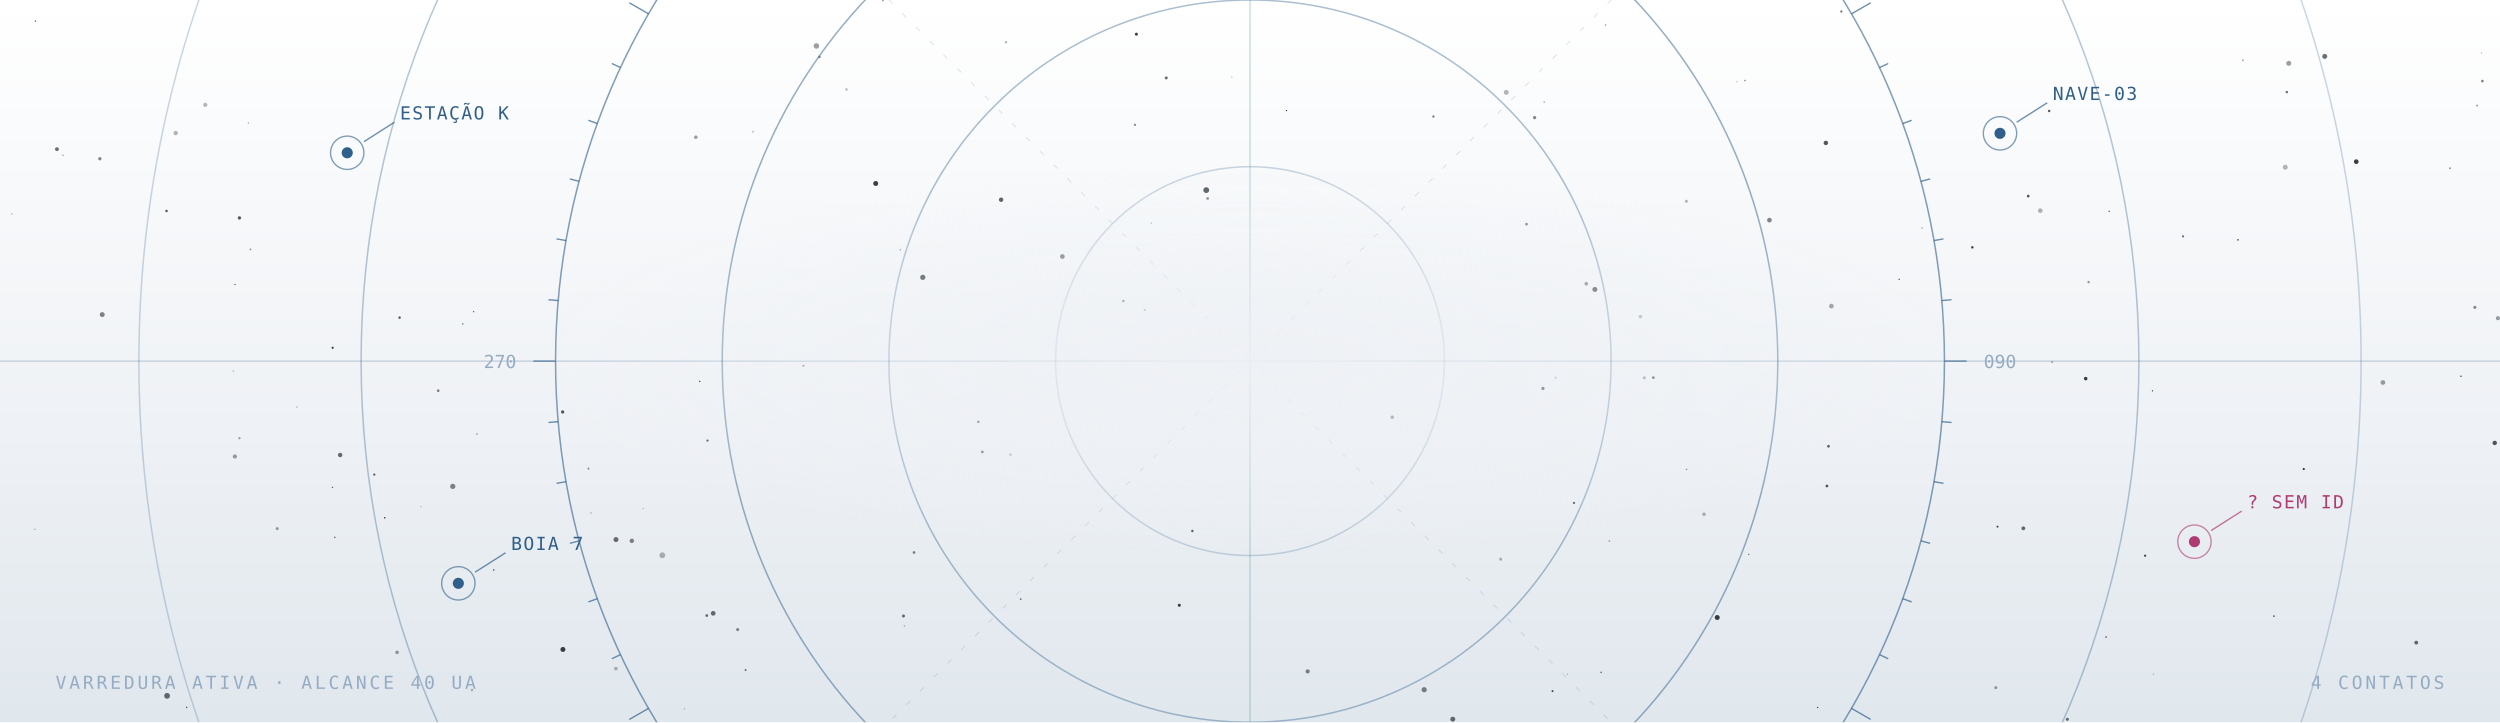
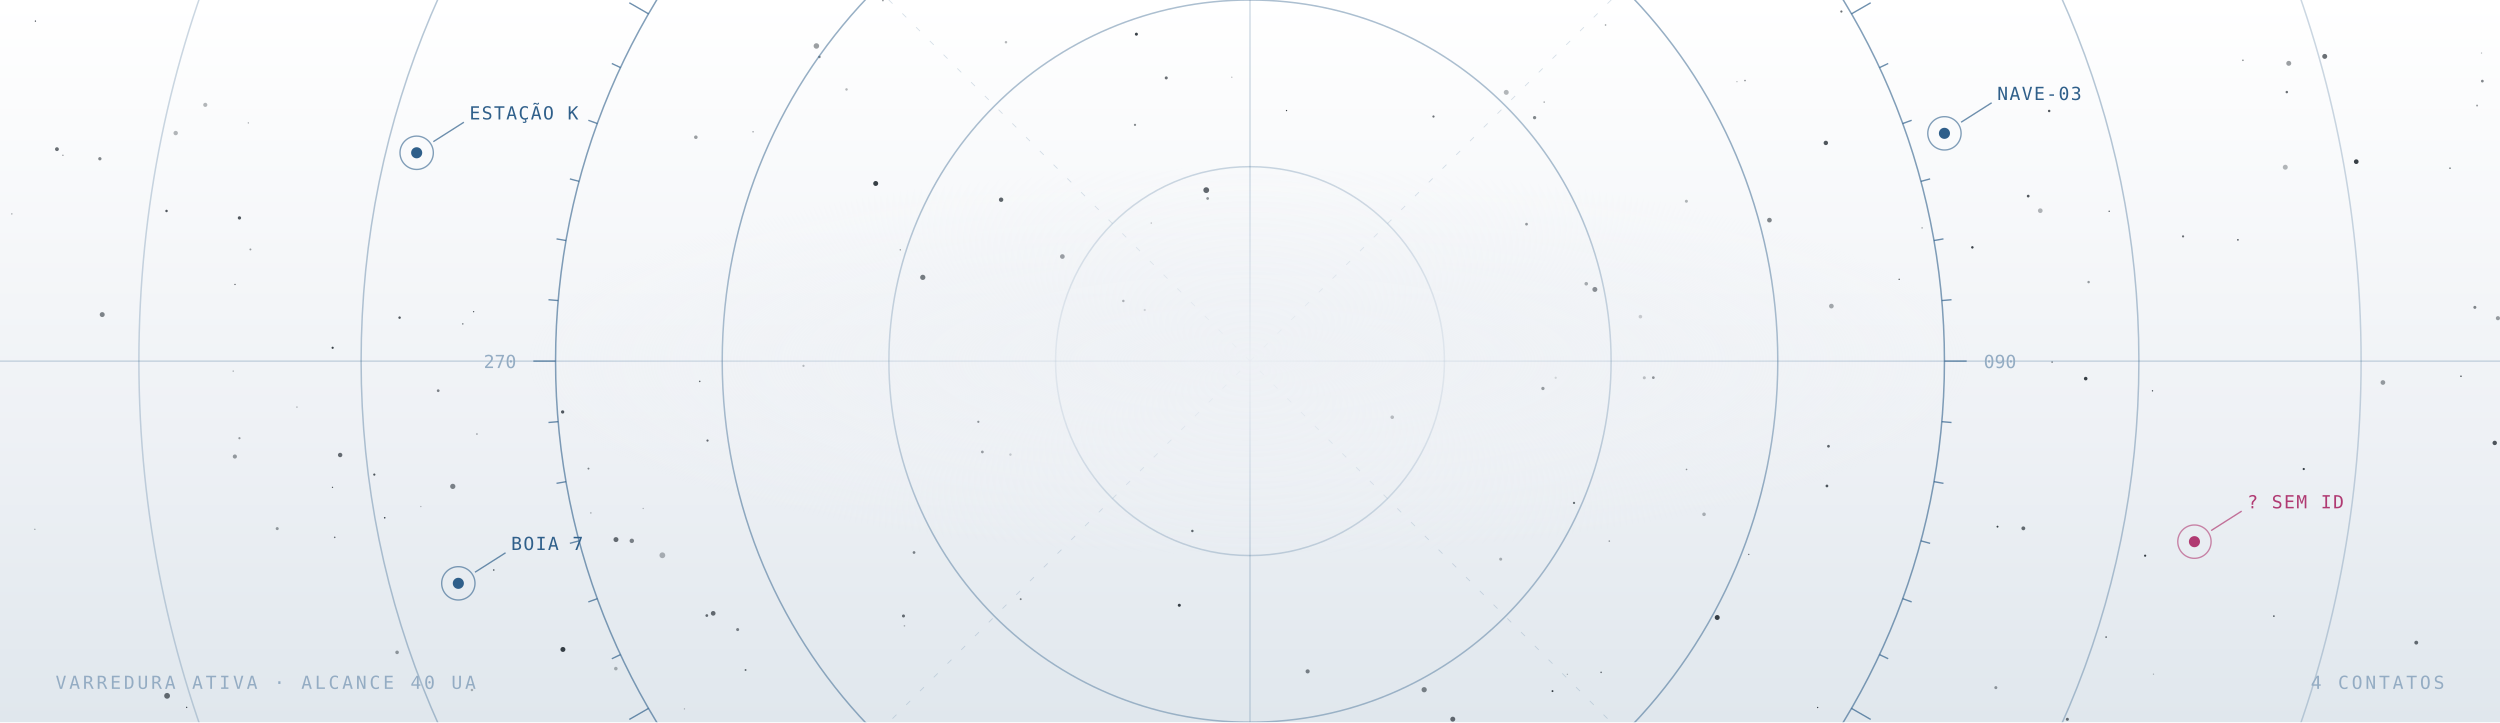
<svg xmlns="http://www.w3.org/2000/svg" viewBox="0 0 1800 520" preserveAspectRatio="xMidYMid slice">
  <defs>
    <linearGradient id="f" x1="0" y1="0" x2="0" y2="1">
      <stop offset="0" stop-color="#ffffff" />
      <stop offset=".6" stop-color="#eef1f5" />
      <stop offset="1" stop-color="#e0e7ed" />
    </linearGradient>
  </defs>
  <rect width="1800" height="520" fill="url(#f)" />
  <defs>
    <radialGradient id="limpo">
      <stop offset="0" stop-color="#eef1f5" stop-opacity=".9" />
      <stop offset="1" stop-color="#eef1f5" stop-opacity="0" />
    </radialGradient>
  </defs>
  <circle cx="503.8" cy="274.6" r="0.6" fill="#081119" opacity="0.8" />
  <circle cx="1250.6" cy="58.8" r="0.5" fill="#081119" opacity="0.3" />
  <circle cx="1786.7" cy="38.2" r="0.5" fill="#081119" opacity="0.3" />
  <circle cx="1798.5" cy="229.1" r="1.5" fill="#081119" opacity="0.4" />
  <circle cx="25.5" cy="15.2" r="0.5" fill="#081119" opacity="0.8" />
  <circle cx="1111.8" cy="73.5" r="0.5" fill="#081119" opacity="0.5" />
  <circle cx="501" cy="98.8" r="1.3" fill="#081119" opacity="0.4" />
  <circle cx="1739.7" cy="462.7" r="1.4" fill="#081119" opacity="0.6" />
  <circle cx="405.3" cy="467.6" r="1.8" fill="#081119" opacity="0.8" />
  <circle cx="724.3" cy="30.4" r="0.9" fill="#081119" opacity="0.3" />
  <circle cx="1796.2" cy="318.9" r="1.6" fill="#081119" opacity="0.7" />
  <circle cx="587.8" cy="33.1" r="2" fill="#081119" opacity="0.4" />
  <circle cx="1715.7" cy="275.4" r="1.7" fill="#081119" opacity="0.4" />
  <circle cx="1080.5" cy="402.6" r="1.1" fill="#081119" opacity="0.3" />
  <circle cx="869.5" cy="142.9" r="1" fill="#081119" opacity="0.5" />
  <circle cx="492.8" cy="510.4" r="0.5" fill="#081119" opacity="0.3" />
  <circle cx="269.5" cy="341.7" r="0.8" fill="#081119" opacity="0.7" />
  <circle cx="1128.5" cy="485.5" r="0.5" fill="#081119" opacity="0.3" />
  <circle cx="239.5" cy="250.4" r="0.8" fill="#081119" opacity="0.8" />
  <circle cx="941.5" cy="483.4" r="1.5" fill="#081119" opacity="0.5" />
  <circle cx="1781.9" cy="221.3" r="1.1" fill="#081119" opacity="0.5" />
  <circle cx="134.4" cy="509.3" r="0.5" fill="#081119" opacity="0.8" />
  <circle cx="1308.7" cy="509.4" r="0.5" fill="#081119" opacity="0.8" />
  <circle cx="1120.1" cy="272" r="0.8" fill="#081119" opacity="0.3" />
  <circle cx="333.2" cy="233.2" r="0.6" fill="#081119" opacity="0.5" />
  <circle cx="45.3" cy="111.8" r="0.5" fill="#081119" opacity="0.5" />
  <circle cx="1325.8" cy="8.3" r="0.8" fill="#081119" opacity="0.6" />
  <circle cx="476.9" cy="399.8" r="2.1" fill="#081119" opacity="0.3" />
  <circle cx="531.1" cy="453.3" r="1.1" fill="#081119" opacity="0.5" />
  <circle cx="651.2" cy="450.6" r="0.6" fill="#081119" opacity="0.3" />
  <circle cx="1148.3" cy="208.4" r="1.8" fill="#081119" opacity="0.7" />
  <circle cx="1084.5" cy="66.5" r="1.8" fill="#081119" opacity="0.3" />
  <circle cx="73.6" cy="226.5" r="1.8" fill="#081119" opacity="0.5" />
  <circle cx="147.8" cy="75.5" r="1.5" fill="#081119" opacity="0.3" />
  <circle cx="405.1" cy="296.6" r="1.2" fill="#081119" opacity="0.7" />
  <circle cx="1002.4" cy="300.4" r="1.3" fill="#081119" opacity="0.6" />
  <circle cx="1110.9" cy="279.7" r="1.2" fill="#081119" opacity="0.8" />
  <circle cx="1099.1" cy="161.4" r="1" fill="#081119" opacity="0.5" />
  <circle cx="1658.7" cy="337.7" r="0.8" fill="#081119" opacity="0.8" />
  <circle cx="239.4" cy="350.9" r="0.5" fill="#081119" opacity="0.7" />
  <circle cx="8.5" cy="154" r="0.6" fill="#081119" opacity="0.3" />
  <circle cx="199.6" cy="380.6" r="1.1" fill="#081119" opacity="0.4" />
  <circle cx="167.9" cy="267.2" r="0.5" fill="#081119" opacity="0.4" />
  <circle cx="1316.5" cy="321.3" r="1" fill="#081119" opacity="0.7" />
  <circle cx="509.4" cy="317.2" r="0.8" fill="#081119" opacity="0.7" />
  <circle cx="1437" cy="495.1" r="1.1" fill="#081119" opacity="0.4" />
  <circle cx="650.5" cy="443.5" r="1.1" fill="#081119" opacity="0.6" />
  <circle cx="828.9" cy="160.6" r="0.5" fill="#081119" opacity="0.4" />
  <circle cx="1696.5" cy="116.4" r="1.7" fill="#081119" opacity="0.8" />
  <circle cx="454.9" cy="389.4" r="1.6" fill="#081119" opacity="0.5" />
  <circle cx="1645.4" cy="120.4" r="1.8" fill="#081119" opacity="0.3" />
  <circle cx="808.8" cy="216.7" r="0.9" fill="#081119" opacity="0.7" />
  <circle cx="355.5" cy="410.4" r="0.6" fill="#081119" opacity="0.7" />
  <circle cx="1314.6" cy="102.9" r="1.6" fill="#081119" opacity="0.7" />
  <circle cx="1475.4" cy="79.9" r="0.9" fill="#081119" opacity="0.7" />
  <circle cx="287.7" cy="228.7" r="0.9" fill="#081119" opacity="0.7" />
  <circle cx="536.8" cy="482.4" r="0.7" fill="#081119" opacity="0.6" />
  <circle cx="858.5" cy="382.3" r="0.9" fill="#081119" opacity="0.7" />
  <circle cx="609.5" cy="64.4" r="0.9" fill="#081119" opacity="0.3" />
  <circle cx="1259.1" cy="399.2" r="0.5" fill="#081119" opacity="0.6" />
  <circle cx="1518.6" cy="152.1" r="0.5" fill="#081119" opacity="0.8" />
  <circle cx="71.9" cy="114.3" r="1.2" fill="#081119" opacity="0.5" />
  <circle cx="425.4" cy="369.3" r="0.6" fill="#081119" opacity="0.3" />
  <circle cx="241" cy="386.9" r="0.6" fill="#081119" opacity="0.6" />
  <circle cx="169.1" cy="328.7" r="1.5" fill="#081119" opacity="0.4" />
  <circle cx="1046" cy="517.8" r="1.8" fill="#081119" opacity="0.6" />
  <circle cx="172.4" cy="315.5" r="0.8" fill="#081119" opacity="0.4" />
  <circle cx="1438.2" cy="379.2" r="0.7" fill="#081119" opacity="0.8" />
  <circle cx="508.9" cy="443.2" r="1" fill="#081119" opacity="0.6" />
  <circle cx="339.8" cy="496.8" r="0.9" fill="#081119" opacity="0.3" />
  <circle cx="1133.3" cy="362.1" r="0.8" fill="#081119" opacity="0.7" />
  <circle cx="1104.9" cy="84.7" r="1.2" fill="#081119" opacity="0.5" />
  <circle cx="1673.8" cy="40.6" r="1.8" fill="#081119" opacity="0.6" />
  <circle cx="343.4" cy="312.5" r="0.5" fill="#081119" opacity="0.6" />
  <circle cx="1787.3" cy="58.4" r="1" fill="#081119" opacity="0.5" />
  <circle cx="707.3" cy="325.4" r="1" fill="#081119" opacity="0.6" />
  <circle cx="277" cy="372.8" r="0.6" fill="#081119" opacity="0.8" />
  <circle cx="839.7" cy="56.1" r="1.1" fill="#081119" opacity="0.6" />
  <circle cx="172.4" cy="156.9" r="1.2" fill="#081119" opacity="0.7" />
  <circle cx="285.9" cy="469.7" r="1.3" fill="#081119" opacity="0.4" />
  <circle cx="1771.9" cy="270.9" r="0.6" fill="#081119" opacity="0.7" />
  <circle cx="1367.4" cy="201.1" r="0.5" fill="#081119" opacity="0.8" />
  <circle cx="1647.9" cy="45.6" r="1.8" fill="#081119" opacity="0.4" />
  <circle cx="818.2" cy="24.6" r="1.1" fill="#081119" opacity="0.8" />
  <circle cx="1214.3" cy="338" r="0.6" fill="#081119" opacity="0.5" />
  <circle cx="1783.5" cy="76" r="0.7" fill="#081119" opacity="0.4" />
  <circle cx="1456.8" cy="380.4" r="1.4" fill="#081119" opacity="0.6" />
  <circle cx="1181.1" cy="228" r="1.3" fill="#081119" opacity="0.3" />
  <circle cx="25.1" cy="381.1" r="0.5" fill="#081119" opacity="0.4" />
  <circle cx="1025.4" cy="496.6" r="1.9" fill="#081119" opacity="0.5" />
  <circle cx="1488.5" cy="517.9" r="1.1" fill="#081119" opacity="0.6" />
  <circle cx="513.5" cy="441.6" r="1.7" fill="#081119" opacity="0.6" />
  <circle cx="1152.8" cy="484.1" r="0.6" fill="#081119" opacity="0.6" />
  <circle cx="1274" cy="158.5" r="1.7" fill="#081119" opacity="0.5" />
  <circle cx="41" cy="107.4" r="1.4" fill="#081119" opacity="0.6" />
  <circle cx="578.5" cy="263.4" r="0.8" fill="#081119" opacity="0.4" />
  <circle cx="635.7" cy="0.4" r="0.6" fill="#081119" opacity="0.5" />
  <circle cx="1315.4" cy="349.9" r="1" fill="#081119" opacity="0.7" />
  <circle cx="1383.9" cy="164.1" r="0.5" fill="#081119" opacity="0.5" />
  <circle cx="926.3" cy="79.6" r="0.5" fill="#081119" opacity="0.8" />
  <circle cx="764.9" cy="184.7" r="1.7" fill="#081119" opacity="0.6" />
  <circle cx="704.4" cy="303.7" r="0.8" fill="#081119" opacity="0.8" />
  <circle cx="120.3" cy="501" r="2.1" fill="#081119" opacity="0.6" />
  <circle cx="1256.4" cy="58" r="0.6" fill="#081119" opacity="0.5" />
  <circle cx="1646.5" cy="66.3" r="0.9" fill="#081119" opacity="0.6" />
  <circle cx="326" cy="350.2" r="1.9" fill="#081119" opacity="0.5" />
  <circle cx="1549.8" cy="281.4" r="0.5" fill="#081119" opacity="0.8" />
  <circle cx="180.3" cy="179.6" r="0.7" fill="#081119" opacity="0.4" />
  <circle cx="1764" cy="121.1" r="0.6" fill="#081119" opacity="0.6" />
  <circle cx="1158.7" cy="389.6" r="0.6" fill="#081119" opacity="0.4" />
  <circle cx="630.5" cy="132.1" r="1.8" fill="#081119" opacity="0.8" />
  <circle cx="1183.9" cy="272" r="1.1" fill="#081119" opacity="0.4" />
  <circle cx="341" cy="224.4" r="0.5" fill="#081119" opacity="0.7" />
  <circle cx="1236.4" cy="444.6" r="1.8" fill="#081119" opacity="0.8" />
  <circle cx="542.2" cy="94.9" r="0.5" fill="#081119" opacity="0.5" />
  <circle cx="590" cy="41" r="0.9" fill="#081119" opacity="0.5" />
  <circle cx="1503.8" cy="203.1" r="0.9" fill="#081119" opacity="0.4" />
  <circle cx="1611.3" cy="172.7" r="0.6" fill="#081119" opacity="0.8" />
  <circle cx="648.2" cy="179.9" r="0.5" fill="#081119" opacity="0.6" />
  <circle cx="720.8" cy="143.8" r="1.6" fill="#081119" opacity="0.7" />
  <circle cx="443.5" cy="388.5" r="1.8" fill="#081119" opacity="0.6" />
  <circle cx="1516.4" cy="458.7" r="0.6" fill="#081119" opacity="0.7" />
  <circle cx="658.1" cy="397.8" r="1" fill="#081119" opacity="0.5" />
  <circle cx="1460.3" cy="141.2" r="1" fill="#081119" opacity="0.7" />
  <circle cx="178.8" cy="88.5" r="0.5" fill="#081119" opacity="0.4" />
  <circle cx="727.5" cy="327.3" r="0.9" fill="#081119" opacity="0.3" />
  <circle cx="1190.4" cy="271.9" r="1" fill="#081119" opacity="0.7" />
  <circle cx="817.2" cy="89.9" r="0.8" fill="#081119" opacity="0.5" />
  <circle cx="1318.6" cy="220.4" r="1.7" fill="#081119" opacity="0.4" />
  <circle cx="126.5" cy="95.8" r="1.6" fill="#081119" opacity="0.3" />
  <circle cx="734.9" cy="431.4" r="0.7" fill="#081119" opacity="0.5" />
  <circle cx="886.9" cy="55.6" r="0.5" fill="#081119" opacity="0.3" />
  <circle cx="824.2" cy="223.2" r="0.8" fill="#081119" opacity="0.4" />
  <circle cx="463.1" cy="366.1" r="0.5" fill="#081119" opacity="0.3" />
  <circle cx="1614.9" cy="43.4" r="0.6" fill="#081119" opacity="0.5" />
  <circle cx="1214.2" cy="144.9" r="1.1" fill="#081119" opacity="0.3" />
  <circle cx="1571.8" cy="170.2" r="0.8" fill="#081119" opacity="0.6" />
  <circle cx="1117.8" cy="497.6" r="0.7" fill="#081119" opacity="0.8" />
  <circle cx="1550.5" cy="485.4" r="0.5" fill="#081119" opacity="0.3" />
  <circle cx="1156" cy="18" r="0.6" fill="#081119" opacity="0.4" />
  <circle cx="315.5" cy="281.3" r="1" fill="#081119" opacity="0.5" />
  <circle cx="664.4" cy="199.7" r="1.9" fill="#081119" opacity="0.8" />
  <circle cx="1420.1" cy="178.1" r="0.9" fill="#081119" opacity="0.8" />
  <circle cx="443.4" cy="481.4" r="1.3" fill="#081119" opacity="0.3" />
  <circle cx="849.1" cy="435.8" r="1.1" fill="#081119" opacity="0.8" />
  <circle cx="1032.1" cy="83.9" r="0.8" fill="#081119" opacity="0.6" />
  <circle cx="423.7" cy="337.4" r="0.7" fill="#081119" opacity="0.5" />
  <circle cx="1544.5" cy="400.1" r="0.8" fill="#081119" opacity="0.8" />
  <circle cx="169.2" cy="204.8" r="0.5" fill="#081119" opacity="0.7" />
  <circle cx="868.5" cy="136.9" r="2.1" fill="#081119" opacity="0.7" />
  <circle cx="244.9" cy="327.6" r="1.6" fill="#081119" opacity="0.6" />
  <circle cx="1226.9" cy="370.3" r="1.3" fill="#081119" opacity="0.3" />
  <circle cx="1637.2" cy="443.6" r="0.6" fill="#081119" opacity="0.8" />
  <circle cx="1501.7" cy="272.6" r="1.3" fill="#081119" opacity="0.8" />
  <circle cx="213.8" cy="293.1" r="0.5" fill="#081119" opacity="0.4" />
  <circle cx="119.9" cy="151.9" r="0.9" fill="#081119" opacity="0.7" />
  <circle cx="1142.1" cy="204.3" r="1.3" fill="#081119" opacity="0.5" />
  <circle cx="303" cy="364.7" r="0.5" fill="#081119" opacity="0.3" />
  <circle cx="1469" cy="151.7" r="1.7" fill="#081119" opacity="0.3" />
  <circle cx="1477.5" cy="260.7" r="0.5" fill="#081119" opacity="0.8" />
  <g fill="none" stroke="#2f5f8a">
    <circle cx="900" cy="260" r="140" stroke-width="1.1" opacity="0.25" />
    <circle cx="900" cy="260" r="260" stroke-width="1.1" opacity="0.4" />
    <circle cx="900" cy="260" r="380" stroke-width="1.1" opacity="0.5" />
    <circle cx="900" cy="260" r="500" stroke-width="1.1" opacity="0.6" />
    <circle cx="900" cy="260" r="640" stroke-width="1.1" opacity="0.35" />
    <circle cx="900" cy="260" r="800" stroke-width="1.1" opacity="0.25" />
    <line x1="0" y1="260" x2="1800" y2="260" stroke-width=".8" opacity=".3" />
    <line x1="900" y1="0" x2="900" y2="520" stroke-width=".8" opacity=".3" />
    <line x1="263.6" y1="-376.4" x2="1536.4" y2="896.4" stroke-width=".6" opacity=".2" stroke-dasharray="4 10" />
    <line x1="1536.4" y1="-376.4" x2="263.6" y2="896.4" stroke-width=".6" opacity=".2" stroke-dasharray="4 10" />
  </g>
  <line x1="1333" y1="10" x2="1346.9" y2="2" stroke="#2f5f8a" stroke-width="1" opacity=".7" />
  <text x="1367.7" y="-5" font-family="JetBrains Mono, Consolas, monospace" font-size="13" fill="#94acc3" text-anchor="middle">060</text>
  <line x1="1353.2" y1="48.7" x2="1359.5" y2="45.7" stroke="#2f5f8a" stroke-width="1" opacity=".7" />
  <line x1="1369.8" y1="89" x2="1376.4" y2="86.6" stroke="#2f5f8a" stroke-width="1" opacity=".7" />
  <line x1="1383" y1="130.6" x2="1389.7" y2="128.8" stroke="#2f5f8a" stroke-width="1" opacity=".7" />
  <line x1="1392.4" y1="173.2" x2="1399.3" y2="172" stroke="#2f5f8a" stroke-width="1" opacity=".7" />
  <line x1="1398.1" y1="216.4" x2="1405.1" y2="215.8" stroke="#2f5f8a" stroke-width="1" opacity=".7" />
  <line x1="1400" y1="260" x2="1416" y2="260" stroke="#2f5f8a" stroke-width="1" opacity=".7" />
  <text x="1440" y="265" font-family="JetBrains Mono, Consolas, monospace" font-size="13" fill="#94acc3" text-anchor="middle">090</text>
  <line x1="1398.1" y1="303.6" x2="1405.1" y2="304.2" stroke="#2f5f8a" stroke-width="1" opacity=".7" />
  <line x1="1392.4" y1="346.8" x2="1399.3" y2="348" stroke="#2f5f8a" stroke-width="1" opacity=".7" />
  <line x1="1383" y1="389.4" x2="1389.7" y2="391.2" stroke="#2f5f8a" stroke-width="1" opacity=".7" />
  <line x1="1369.8" y1="431" x2="1376.4" y2="433.4" stroke="#2f5f8a" stroke-width="1" opacity=".7" />
  <line x1="1353.2" y1="471.3" x2="1359.5" y2="474.3" stroke="#2f5f8a" stroke-width="1" opacity=".7" />
  <line x1="1333" y1="510" x2="1346.9" y2="518" stroke="#2f5f8a" stroke-width="1" opacity=".7" />
  <text x="1367.7" y="535" font-family="JetBrains Mono, Consolas, monospace" font-size="13" fill="#94acc3" text-anchor="middle">120</text>
  <line x1="467" y1="510" x2="453.1" y2="518" stroke="#2f5f8a" stroke-width="1" opacity=".7" />
  <text x="432.3" y="535" font-family="JetBrains Mono, Consolas, monospace" font-size="13" fill="#94acc3" text-anchor="middle">240</text>
  <line x1="446.8" y1="471.3" x2="440.5" y2="474.3" stroke="#2f5f8a" stroke-width="1" opacity=".7" />
  <line x1="430.2" y1="431" x2="423.6" y2="433.4" stroke="#2f5f8a" stroke-width="1" opacity=".7" />
  <line x1="417" y1="389.4" x2="410.3" y2="391.2" stroke="#2f5f8a" stroke-width="1" opacity=".7" />
  <line x1="407.6" y1="346.8" x2="400.7" y2="348" stroke="#2f5f8a" stroke-width="1" opacity=".7" />
  <line x1="401.9" y1="303.6" x2="394.9" y2="304.2" stroke="#2f5f8a" stroke-width="1" opacity=".7" />
  <line x1="400" y1="260" x2="384" y2="260" stroke="#2f5f8a" stroke-width="1" opacity=".7" />
  <text x="360" y="265" font-family="JetBrains Mono, Consolas, monospace" font-size="13" fill="#94acc3" text-anchor="middle">270</text>
  <line x1="401.9" y1="216.4" x2="394.9" y2="215.8" stroke="#2f5f8a" stroke-width="1" opacity=".7" />
  <line x1="407.6" y1="173.2" x2="400.7" y2="172" stroke="#2f5f8a" stroke-width="1" opacity=".7" />
  <line x1="417" y1="130.6" x2="410.3" y2="128.8" stroke="#2f5f8a" stroke-width="1" opacity=".7" />
  <line x1="430.2" y1="89" x2="423.6" y2="86.6" stroke="#2f5f8a" stroke-width="1" opacity=".7" />
  <line x1="446.8" y1="48.7" x2="440.5" y2="45.7" stroke="#2f5f8a" stroke-width="1" opacity=".7" />
  <line x1="467" y1="10" x2="453.1" y2="2" stroke="#2f5f8a" stroke-width="1" opacity=".7" />
  <text x="432.3" y="-5" font-family="JetBrains Mono, Consolas, monospace" font-size="13" fill="#94acc3" text-anchor="middle">300</text>
  <ellipse cx="900" cy="260" rx="520" ry="140" fill="url(#limpo)" />
-   <circle cx="1440" cy="96" r="4" fill="#2f5f8a" />
-   <circle cx="1440" cy="96" r="12" fill="none" stroke="#2f5f8a" stroke-width="1" opacity=".6" />
-   <line x1="1452" y1="88" x2="1474" y2="74" stroke="#2f5f8a" stroke-width="1" opacity=".7" />
-   <text x="1478" y="72" font-family="JetBrains Mono, Consolas, monospace" font-size="13" fill="#2f5f8a" letter-spacing="1">NAVE-03</text>
+   <circle cx="1400" cy="96" r="4" fill="#2f5f8a" />
+   <circle cx="1400" cy="96" r="12" fill="none" stroke="#2f5f8a" stroke-width="1" opacity=".6" />
+   <line x1="1412" y1="88" x2="1434" y2="74" stroke="#2f5f8a" stroke-width="1" opacity=".7" />
+   <text x="1438" y="72" font-family="JetBrains Mono, Consolas, monospace" font-size="13" fill="#2f5f8a" letter-spacing="1">NAVE-03</text>
  <circle cx="330" cy="420" r="4" fill="#2f5f8a" />
  <circle cx="330" cy="420" r="12" fill="none" stroke="#2f5f8a" stroke-width="1" opacity=".6" />
  <line x1="342" y1="412" x2="364" y2="398" stroke="#2f5f8a" stroke-width="1" opacity=".7" />
  <text x="368" y="396" font-family="JetBrains Mono, Consolas, monospace" font-size="13" fill="#2f5f8a" letter-spacing="1">BOIA 7</text>
  <circle cx="1580" cy="390" r="4" fill="#b03a72" />
  <circle cx="1580" cy="390" r="12" fill="none" stroke="#b03a72" stroke-width="1" opacity=".6" />
  <line x1="1592" y1="382" x2="1614" y2="368" stroke="#b03a72" stroke-width="1" opacity=".7" />
  <text x="1618" y="366" font-family="JetBrains Mono, Consolas, monospace" font-size="13" fill="#b03a72" letter-spacing="1">? SEM ID</text>
-   <circle cx="250" cy="110" r="4" fill="#2f5f8a" />
-   <circle cx="250" cy="110" r="12" fill="none" stroke="#2f5f8a" stroke-width="1" opacity=".6" />
-   <line x1="262" y1="102" x2="284" y2="88" stroke="#2f5f8a" stroke-width="1" opacity=".7" />
-   <text x="288" y="86" font-family="JetBrains Mono, Consolas, monospace" font-size="13" fill="#2f5f8a" letter-spacing="1">ESTAÇÃO K</text>
+   <circle cx="300" cy="110" r="4" fill="#2f5f8a" />
+   <circle cx="300" cy="110" r="12" fill="none" stroke="#2f5f8a" stroke-width="1" opacity=".6" />
+   <line x1="312" y1="102" x2="334" y2="88" stroke="#2f5f8a" stroke-width="1" opacity=".7" />
+   <text x="338" y="86" font-family="JetBrains Mono, Consolas, monospace" font-size="13" fill="#2f5f8a" letter-spacing="1">ESTAÇÃO K</text>
  <text x="40" y="496" font-family="JetBrains Mono, Consolas, monospace" font-size="13" fill="#94acc3" letter-spacing="2">VARREDURA ATIVA · ALCANCE 40 UA</text>
  <text x="1760" y="496" font-family="JetBrains Mono, Consolas, monospace" font-size="13" fill="#94acc3" text-anchor="end" letter-spacing="2">4 CONTATOS</text>
</svg>
